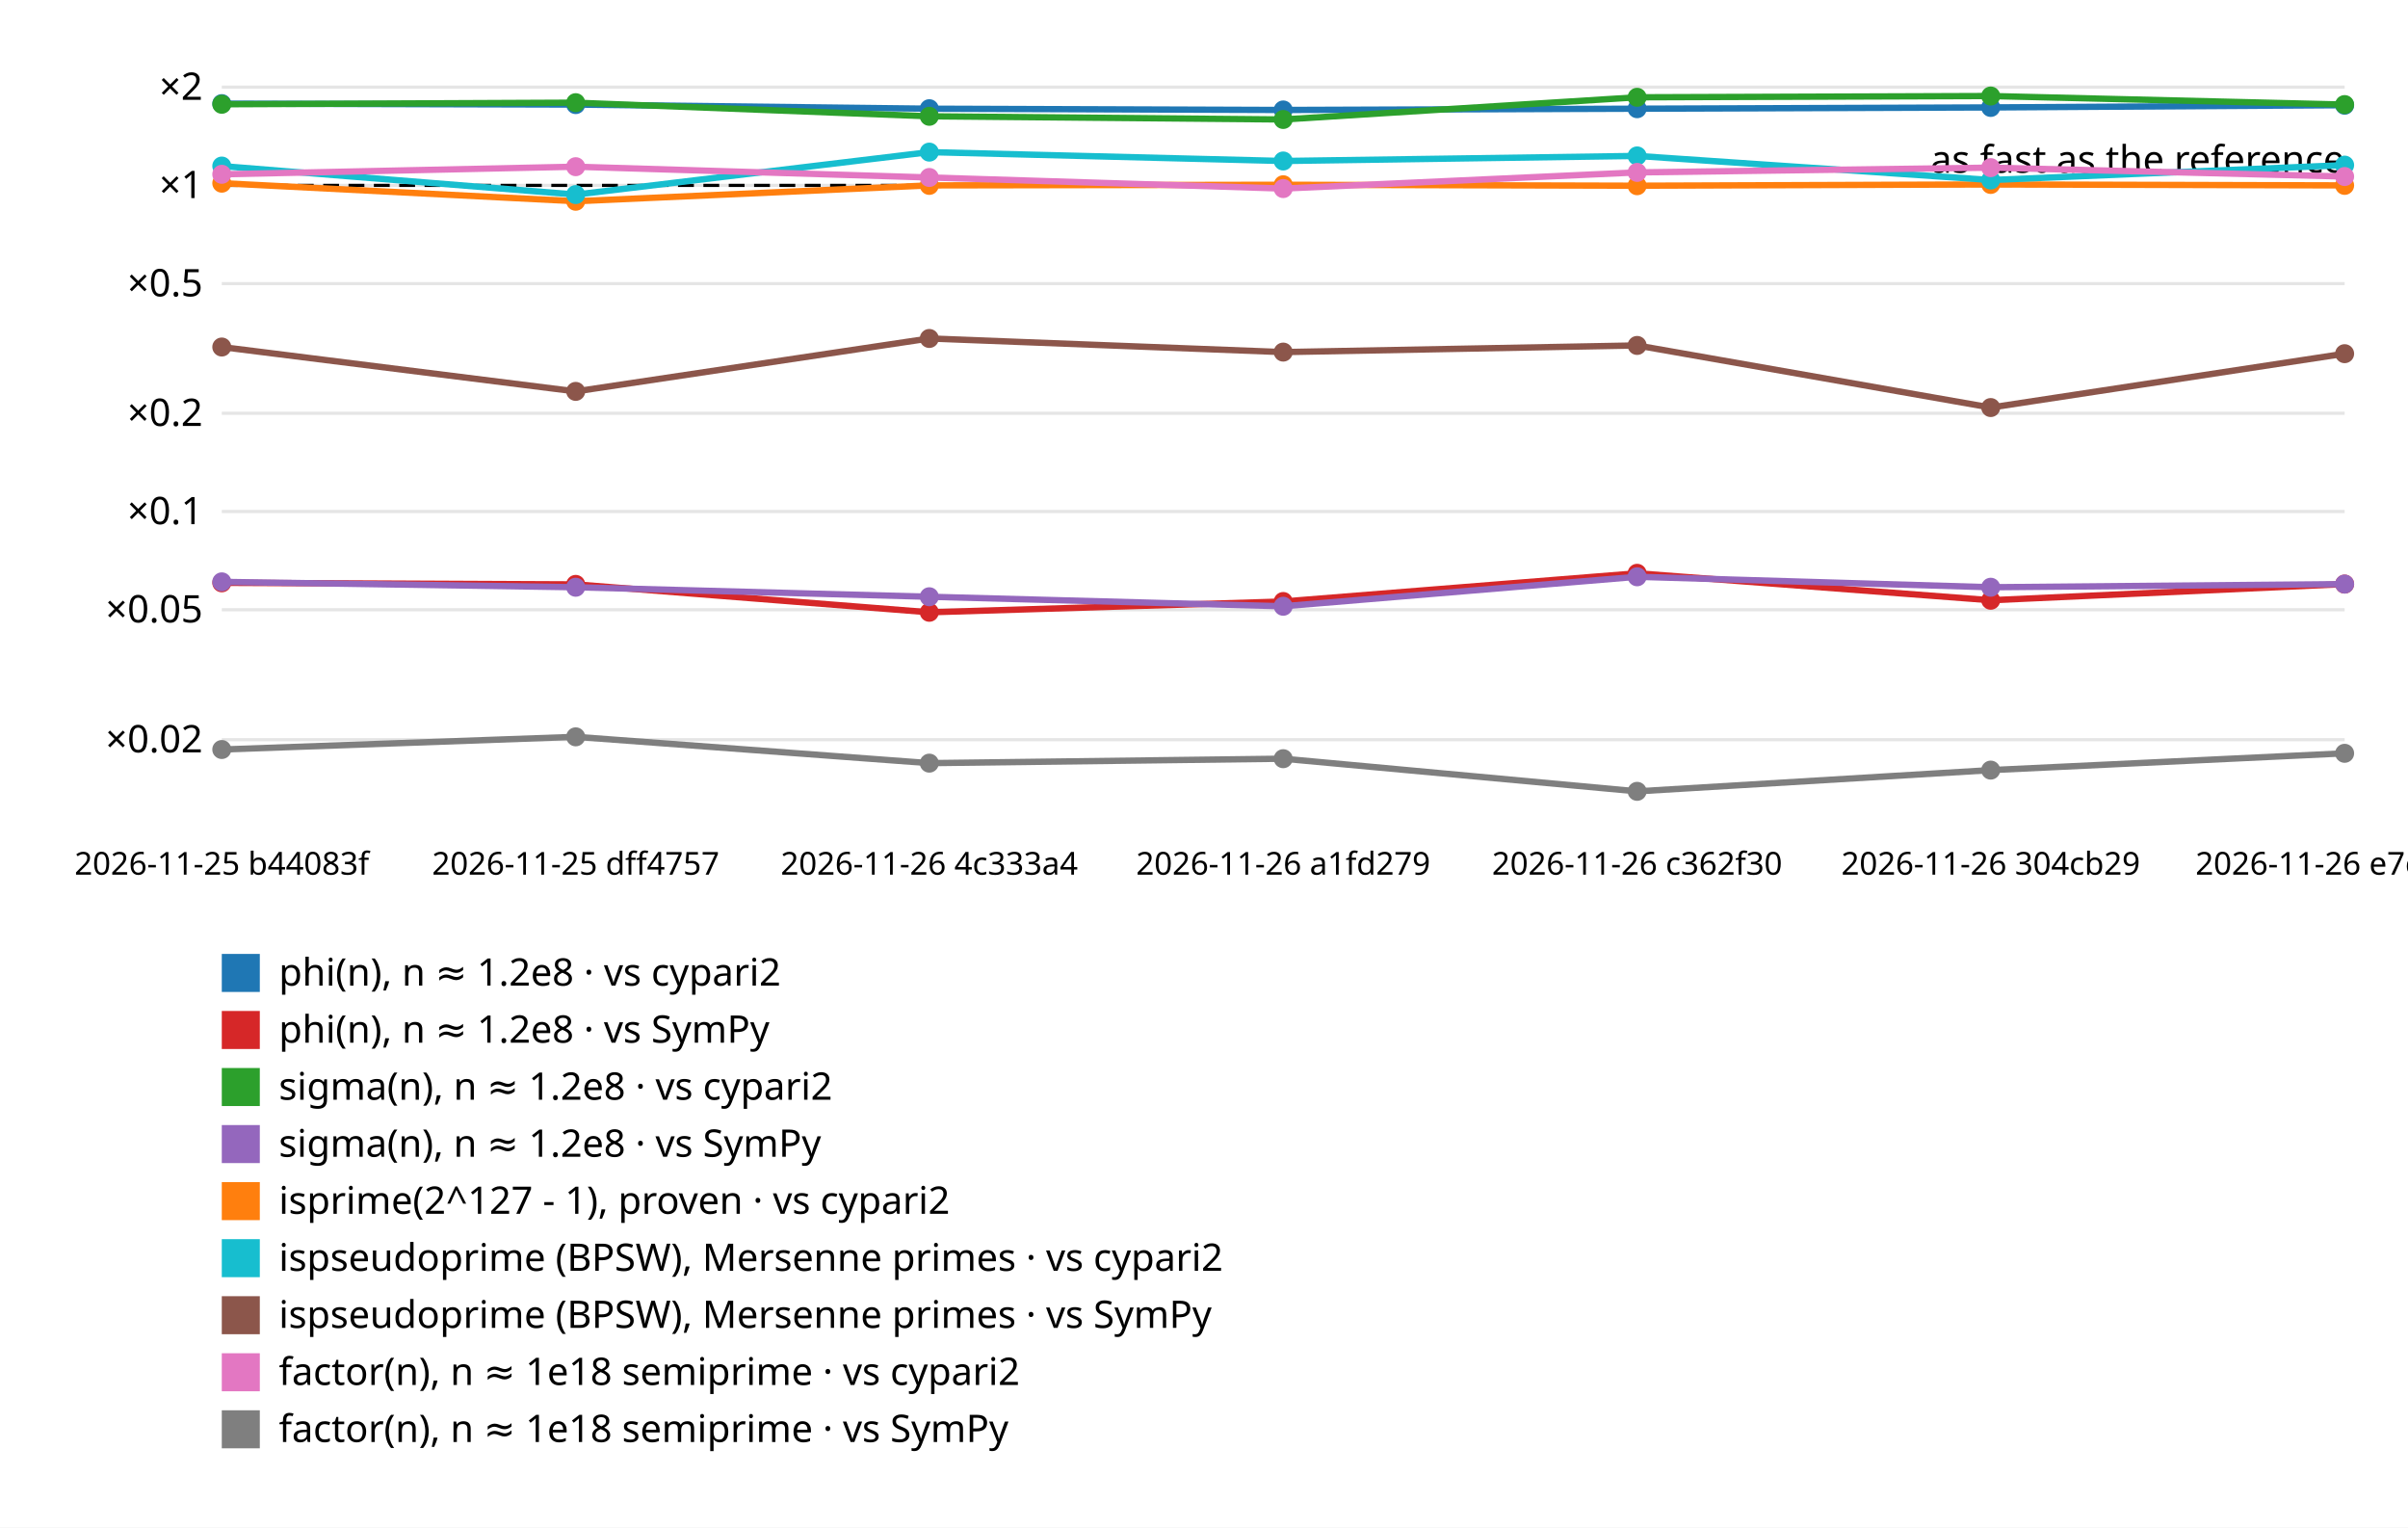
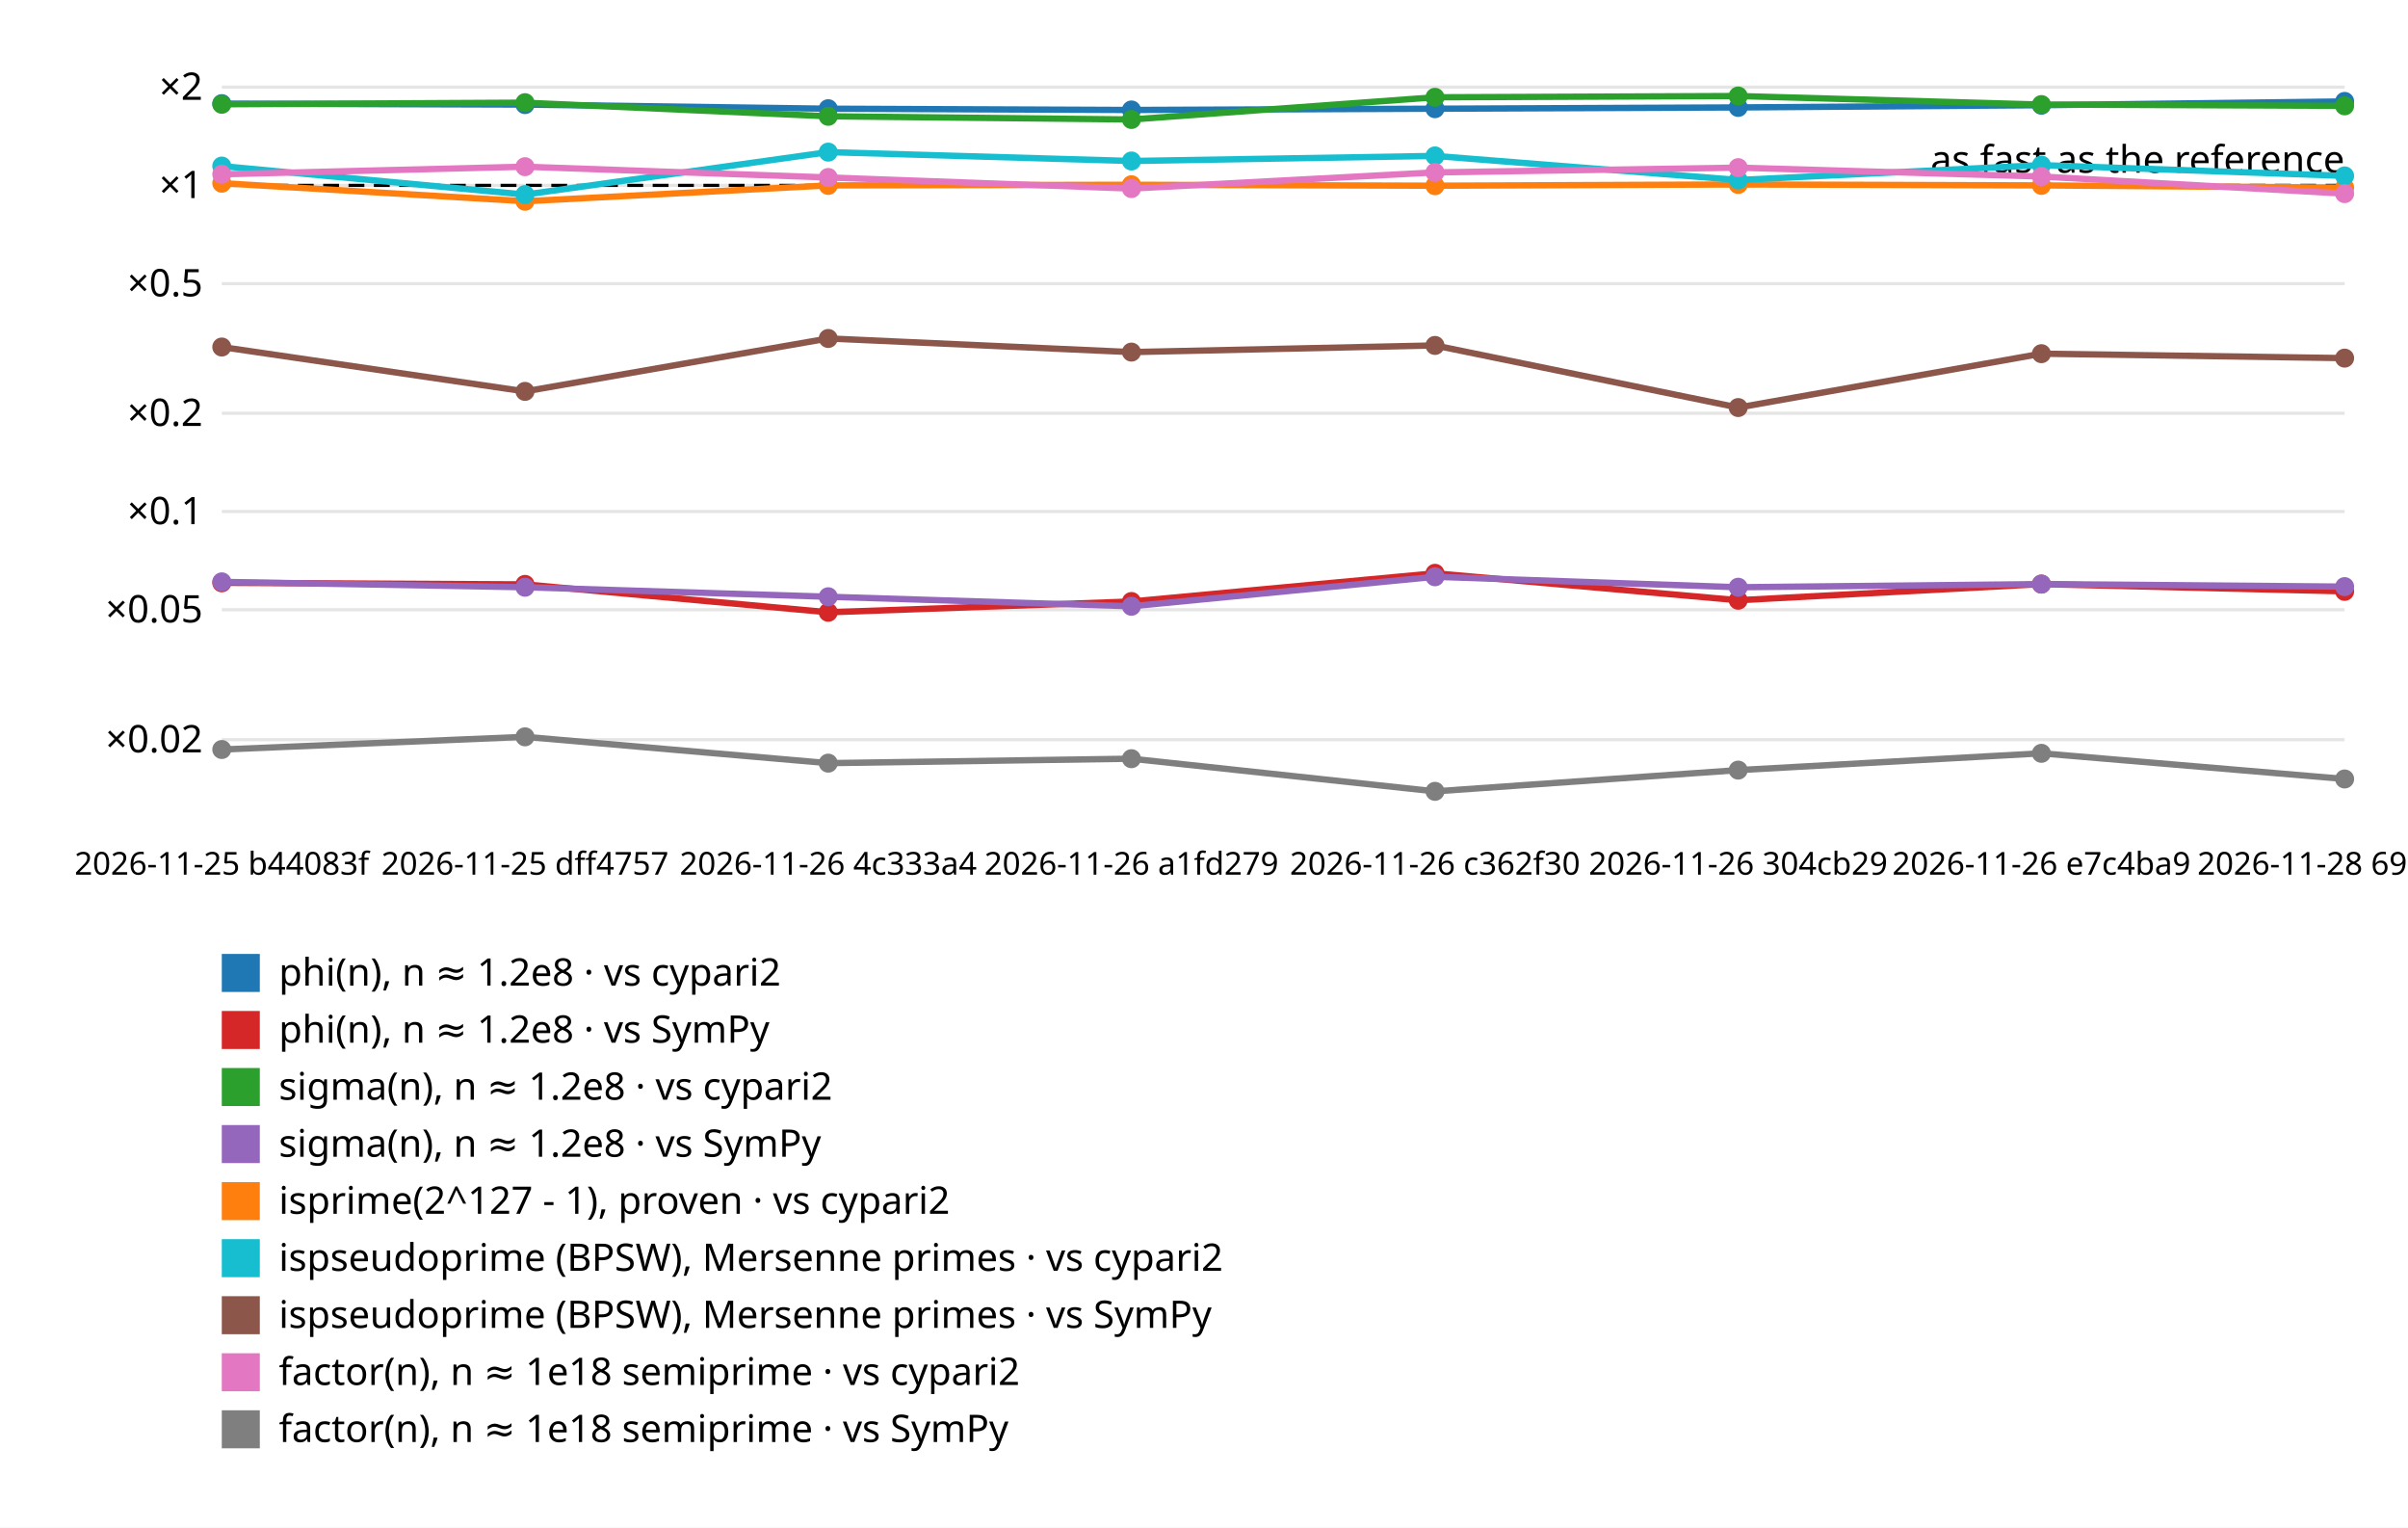
<svg xmlns="http://www.w3.org/2000/svg" width="760" height="482" font-family="sans-serif" font-size="12">
  <rect width="760" height="482" fill="white" />
  <line x1="70" x2="740" y1="233.4" y2="233.4" stroke="#e5e5e5" />
  <text x="64" y="237.4" text-anchor="end">×0.02</text>
  <line x1="70" x2="740" y1="192.4" y2="192.4" stroke="#e5e5e5" />
  <text x="64" y="196.4" text-anchor="end">×0.05</text>
  <line x1="70" x2="740" y1="161.4" y2="161.4" stroke="#e5e5e5" />
  <text x="64" y="165.4" text-anchor="end">×0.1</text>
  <line x1="70" x2="740" y1="130.4" y2="130.4" stroke="#e5e5e5" />
  <text x="64" y="134.4" text-anchor="end">×0.2</text>
  <line x1="70" x2="740" y1="89.5" y2="89.5" stroke="#e5e5e5" />
  <text x="64" y="93.5" text-anchor="end">×0.5</text>
  <line x1="70" x2="740" y1="58.5" y2="58.5" stroke="#e5e5e5" />
  <text x="64" y="62.5" text-anchor="end">×1</text>
  <line x1="70" x2="740" y1="27.5" y2="27.5" stroke="#e5e5e5" />
  <text x="64" y="31.5" text-anchor="end">×2</text>
  <line x1="70" x2="740" y1="58.5" y2="58.5" stroke="black" stroke-dasharray="5 3" />
  <text x="740" y="54.5" text-anchor="end">as fast as the reference</text>
  <text x="70.0" y="276" text-anchor="middle" font-size="10">2026-11-25 b44083f</text>
-   <text x="181.7" y="276" text-anchor="middle" font-size="10">2026-11-25 dff4757</text>
-   <text x="293.3" y="276" text-anchor="middle" font-size="10">2026-11-26 4c333a4</text>
-   <text x="405.0" y="276" text-anchor="middle" font-size="10">2026-11-26 a1fd279</text>
-   <text x="516.7" y="276" text-anchor="middle" font-size="10">2026-11-26 c362f30</text>
-   <text x="628.3" y="276" text-anchor="middle" font-size="10">2026-11-26 304cb29</text>
-   <text x="740.0" y="276" text-anchor="middle" font-size="10">2026-11-26 e7c4ba9</text>
-   <polyline points="70.0,32.7 181.7,33.0 293.3,34.3 405.0,34.7 516.7,34.3 628.3,33.9 740.0,33.2" fill="none" stroke="#1f77b4" stroke-width="2" />
+   <text x="165.7" y="276" text-anchor="middle" font-size="10">2026-11-25 dff4757</text>
+   <text x="261.4" y="276" text-anchor="middle" font-size="10">2026-11-26 4c333a4</text>
+   <text x="357.1" y="276" text-anchor="middle" font-size="10">2026-11-26 a1fd279</text>
+   <text x="452.9" y="276" text-anchor="middle" font-size="10">2026-11-26 c362f30</text>
+   <text x="548.6" y="276" text-anchor="middle" font-size="10">2026-11-26 304cb29</text>
+   <text x="644.3" y="276" text-anchor="middle" font-size="10">2026-11-26 e7c4ba9</text>
+   <text x="740.0" y="276" text-anchor="middle" font-size="10">2026-11-28 699f0d3</text>
+   <polyline points="70.0,32.7 165.7,33.0 261.4,34.3 357.1,34.7 452.9,34.3 548.6,33.9 644.3,33.2 740.0,32.0" fill="none" stroke="#1f77b4" stroke-width="2" />
  <circle cx="70.0" cy="32.7" r="3" fill="#1f77b4" />
-   <circle cx="181.7" cy="33.0" r="3" fill="#1f77b4" />
-   <circle cx="293.3" cy="34.3" r="3" fill="#1f77b4" />
-   <circle cx="405.0" cy="34.7" r="3" fill="#1f77b4" />
-   <circle cx="516.7" cy="34.3" r="3" fill="#1f77b4" />
-   <circle cx="628.3" cy="33.9" r="3" fill="#1f77b4" />
-   <circle cx="740.0" cy="33.2" r="3" fill="#1f77b4" />
+   <circle cx="165.7" cy="33.0" r="3" fill="#1f77b4" />
+   <circle cx="261.4" cy="34.3" r="3" fill="#1f77b4" />
+   <circle cx="357.1" cy="34.7" r="3" fill="#1f77b4" />
+   <circle cx="452.9" cy="34.3" r="3" fill="#1f77b4" />
+   <circle cx="548.6" cy="33.9" r="3" fill="#1f77b4" />
+   <circle cx="644.3" cy="33.2" r="3" fill="#1f77b4" />
+   <circle cx="740.0" cy="32.0" r="3" fill="#1f77b4" />
  <rect x="70" y="301" width="12" height="12" fill="#1f77b4" />
  <text x="88" y="311">phi(n), n ≈ 1.2e8 · vs cypari2</text>
-   <polyline points="70.0,183.9 181.7,184.4 293.3,193.2 405.0,189.8 516.7,180.9 628.3,189.4 740.0,184.3" fill="none" stroke="#d62728" stroke-width="2" />
+   <polyline points="70.0,183.9 165.7,184.4 261.4,193.2 357.1,189.8 452.9,180.9 548.6,189.4 644.3,184.3 740.0,186.6" fill="none" stroke="#d62728" stroke-width="2" />
  <circle cx="70.0" cy="183.9" r="3" fill="#d62728" />
-   <circle cx="181.7" cy="184.4" r="3" fill="#d62728" />
-   <circle cx="293.3" cy="193.2" r="3" fill="#d62728" />
-   <circle cx="405.0" cy="189.8" r="3" fill="#d62728" />
-   <circle cx="516.7" cy="180.9" r="3" fill="#d62728" />
-   <circle cx="628.3" cy="189.4" r="3" fill="#d62728" />
-   <circle cx="740.0" cy="184.3" r="3" fill="#d62728" />
+   <circle cx="165.7" cy="184.4" r="3" fill="#d62728" />
+   <circle cx="261.4" cy="193.2" r="3" fill="#d62728" />
+   <circle cx="357.1" cy="189.8" r="3" fill="#d62728" />
+   <circle cx="452.9" cy="180.9" r="3" fill="#d62728" />
+   <circle cx="548.6" cy="189.4" r="3" fill="#d62728" />
+   <circle cx="644.3" cy="184.3" r="3" fill="#d62728" />
+   <circle cx="740.0" cy="186.6" r="3" fill="#d62728" />
  <rect x="70" y="319" width="12" height="12" fill="#d62728" />
  <text x="88" y="329">phi(n), n ≈ 1.2e8 · vs SymPy</text>
-   <polyline points="70.0,32.9 181.7,32.4 293.3,36.7 405.0,37.7 516.7,30.7 628.3,30.3 740.0,33.0" fill="none" stroke="#2ca02c" stroke-width="2" />
+   <polyline points="70.0,32.9 165.7,32.4 261.4,36.7 357.1,37.7 452.9,30.7 548.6,30.3 644.3,33.0 740.0,33.4" fill="none" stroke="#2ca02c" stroke-width="2" />
  <circle cx="70.0" cy="32.9" r="3" fill="#2ca02c" />
-   <circle cx="181.7" cy="32.4" r="3" fill="#2ca02c" />
-   <circle cx="293.3" cy="36.7" r="3" fill="#2ca02c" />
-   <circle cx="405.0" cy="37.7" r="3" fill="#2ca02c" />
-   <circle cx="516.7" cy="30.7" r="3" fill="#2ca02c" />
-   <circle cx="628.3" cy="30.3" r="3" fill="#2ca02c" />
-   <circle cx="740.0" cy="33.0" r="3" fill="#2ca02c" />
+   <circle cx="165.7" cy="32.4" r="3" fill="#2ca02c" />
+   <circle cx="261.4" cy="36.7" r="3" fill="#2ca02c" />
+   <circle cx="357.1" cy="37.7" r="3" fill="#2ca02c" />
+   <circle cx="452.9" cy="30.7" r="3" fill="#2ca02c" />
+   <circle cx="548.6" cy="30.3" r="3" fill="#2ca02c" />
+   <circle cx="644.3" cy="33.0" r="3" fill="#2ca02c" />
+   <circle cx="740.0" cy="33.4" r="3" fill="#2ca02c" />
  <rect x="70" y="337" width="12" height="12" fill="#2ca02c" />
  <text x="88" y="347">sigma(n), n ≈ 1.2e8 · vs cypari2</text>
-   <polyline points="70.0,183.6 181.7,185.3 293.3,188.3 405.0,191.3 516.7,182.0 628.3,185.3 740.0,184.3" fill="none" stroke="#9467bd" stroke-width="2" />
+   <polyline points="70.0,183.6 165.7,185.3 261.4,188.3 357.1,191.3 452.9,182.0 548.6,185.3 644.3,184.3 740.0,185.1" fill="none" stroke="#9467bd" stroke-width="2" />
  <circle cx="70.0" cy="183.6" r="3" fill="#9467bd" />
-   <circle cx="181.7" cy="185.3" r="3" fill="#9467bd" />
-   <circle cx="293.3" cy="188.3" r="3" fill="#9467bd" />
-   <circle cx="405.0" cy="191.3" r="3" fill="#9467bd" />
-   <circle cx="516.7" cy="182.0" r="3" fill="#9467bd" />
-   <circle cx="628.3" cy="185.3" r="3" fill="#9467bd" />
-   <circle cx="740.0" cy="184.3" r="3" fill="#9467bd" />
+   <circle cx="165.7" cy="185.3" r="3" fill="#9467bd" />
+   <circle cx="261.4" cy="188.3" r="3" fill="#9467bd" />
+   <circle cx="357.1" cy="191.3" r="3" fill="#9467bd" />
+   <circle cx="452.9" cy="182.0" r="3" fill="#9467bd" />
+   <circle cx="548.6" cy="185.3" r="3" fill="#9467bd" />
+   <circle cx="644.3" cy="184.3" r="3" fill="#9467bd" />
+   <circle cx="740.0" cy="185.1" r="3" fill="#9467bd" />
  <rect x="70" y="355" width="12" height="12" fill="#9467bd" />
  <text x="88" y="365">sigma(n), n ≈ 1.2e8 · vs SymPy</text>
-   <polyline points="70.0,57.8 181.7,63.5 293.3,58.5 405.0,58.3 516.7,58.6 628.3,58.2 740.0,58.5" fill="none" stroke="#ff7f0e" stroke-width="2" />
+   <polyline points="70.0,57.8 165.7,63.5 261.4,58.5 357.1,58.3 452.9,58.6 548.6,58.2 644.3,58.5 740.0,59.2" fill="none" stroke="#ff7f0e" stroke-width="2" />
  <circle cx="70.0" cy="57.8" r="3" fill="#ff7f0e" />
-   <circle cx="181.7" cy="63.5" r="3" fill="#ff7f0e" />
-   <circle cx="293.3" cy="58.5" r="3" fill="#ff7f0e" />
-   <circle cx="405.0" cy="58.3" r="3" fill="#ff7f0e" />
-   <circle cx="516.7" cy="58.6" r="3" fill="#ff7f0e" />
-   <circle cx="628.3" cy="58.2" r="3" fill="#ff7f0e" />
-   <circle cx="740.0" cy="58.5" r="3" fill="#ff7f0e" />
+   <circle cx="165.7" cy="63.5" r="3" fill="#ff7f0e" />
+   <circle cx="261.4" cy="58.5" r="3" fill="#ff7f0e" />
+   <circle cx="357.1" cy="58.3" r="3" fill="#ff7f0e" />
+   <circle cx="452.9" cy="58.6" r="3" fill="#ff7f0e" />
+   <circle cx="548.6" cy="58.2" r="3" fill="#ff7f0e" />
+   <circle cx="644.3" cy="58.5" r="3" fill="#ff7f0e" />
+   <circle cx="740.0" cy="59.2" r="3" fill="#ff7f0e" />
  <rect x="70" y="373" width="12" height="12" fill="#ff7f0e" />
  <text x="88" y="383">isprime(2^127 - 1), proven · vs cypari2</text>
-   <polyline points="70.0,52.4 181.7,61.4 293.3,48.0 405.0,50.8 516.7,49.2 628.3,56.8 740.0,52.1" fill="none" stroke="#17becf" stroke-width="2" />
+   <polyline points="70.0,52.4 165.7,61.4 261.4,48.0 357.1,50.8 452.9,49.2 548.6,56.8 644.3,52.1 740.0,55.5" fill="none" stroke="#17becf" stroke-width="2" />
  <circle cx="70.0" cy="52.4" r="3" fill="#17becf" />
-   <circle cx="181.7" cy="61.4" r="3" fill="#17becf" />
-   <circle cx="293.3" cy="48.0" r="3" fill="#17becf" />
-   <circle cx="405.0" cy="50.8" r="3" fill="#17becf" />
-   <circle cx="516.7" cy="49.2" r="3" fill="#17becf" />
-   <circle cx="628.3" cy="56.8" r="3" fill="#17becf" />
-   <circle cx="740.0" cy="52.1" r="3" fill="#17becf" />
+   <circle cx="165.7" cy="61.4" r="3" fill="#17becf" />
+   <circle cx="261.4" cy="48.0" r="3" fill="#17becf" />
+   <circle cx="357.1" cy="50.8" r="3" fill="#17becf" />
+   <circle cx="452.9" cy="49.2" r="3" fill="#17becf" />
+   <circle cx="548.6" cy="56.8" r="3" fill="#17becf" />
+   <circle cx="644.3" cy="52.1" r="3" fill="#17becf" />
+   <circle cx="740.0" cy="55.5" r="3" fill="#17becf" />
  <rect x="70" y="391" width="12" height="12" fill="#17becf" />
  <text x="88" y="401">ispseudoprime (BPSW), Mersenne primes · vs cypari2</text>
-   <polyline points="70.0,109.5 181.7,123.5 293.3,106.8 405.0,111.1 516.7,109.0 628.3,128.6 740.0,111.6" fill="none" stroke="#8c564b" stroke-width="2" />
+   <polyline points="70.0,109.5 165.7,123.5 261.4,106.8 357.1,111.1 452.9,109.0 548.6,128.6 644.3,111.6 740.0,113.0" fill="none" stroke="#8c564b" stroke-width="2" />
  <circle cx="70.0" cy="109.5" r="3" fill="#8c564b" />
-   <circle cx="181.7" cy="123.5" r="3" fill="#8c564b" />
-   <circle cx="293.3" cy="106.8" r="3" fill="#8c564b" />
-   <circle cx="405.0" cy="111.1" r="3" fill="#8c564b" />
-   <circle cx="516.7" cy="109.0" r="3" fill="#8c564b" />
-   <circle cx="628.3" cy="128.6" r="3" fill="#8c564b" />
-   <circle cx="740.0" cy="111.6" r="3" fill="#8c564b" />
+   <circle cx="165.7" cy="123.5" r="3" fill="#8c564b" />
+   <circle cx="261.4" cy="106.8" r="3" fill="#8c564b" />
+   <circle cx="357.1" cy="111.1" r="3" fill="#8c564b" />
+   <circle cx="452.9" cy="109.0" r="3" fill="#8c564b" />
+   <circle cx="548.6" cy="128.6" r="3" fill="#8c564b" />
+   <circle cx="644.3" cy="111.6" r="3" fill="#8c564b" />
+   <circle cx="740.0" cy="113.0" r="3" fill="#8c564b" />
  <rect x="70" y="409" width="12" height="12" fill="#8c564b" />
  <text x="88" y="419">ispseudoprime (BPSW), Mersenne primes · vs SymPy</text>
-   <polyline points="70.0,55.0 181.7,52.6 293.3,56.0 405.0,59.5 516.7,54.4 628.3,52.9 740.0,55.7" fill="none" stroke="#e377c2" stroke-width="2" />
+   <polyline points="70.0,55.0 165.7,52.6 261.4,56.0 357.1,59.5 452.9,54.4 548.6,52.9 644.3,55.7 740.0,61.1" fill="none" stroke="#e377c2" stroke-width="2" />
  <circle cx="70.0" cy="55.0" r="3" fill="#e377c2" />
-   <circle cx="181.7" cy="52.6" r="3" fill="#e377c2" />
-   <circle cx="293.3" cy="56.0" r="3" fill="#e377c2" />
-   <circle cx="405.0" cy="59.5" r="3" fill="#e377c2" />
-   <circle cx="516.7" cy="54.4" r="3" fill="#e377c2" />
-   <circle cx="628.3" cy="52.9" r="3" fill="#e377c2" />
-   <circle cx="740.0" cy="55.7" r="3" fill="#e377c2" />
+   <circle cx="165.7" cy="52.6" r="3" fill="#e377c2" />
+   <circle cx="261.4" cy="56.0" r="3" fill="#e377c2" />
+   <circle cx="357.1" cy="59.5" r="3" fill="#e377c2" />
+   <circle cx="452.9" cy="54.4" r="3" fill="#e377c2" />
+   <circle cx="548.6" cy="52.9" r="3" fill="#e377c2" />
+   <circle cx="644.3" cy="55.7" r="3" fill="#e377c2" />
+   <circle cx="740.0" cy="61.1" r="3" fill="#e377c2" />
  <rect x="70" y="427" width="12" height="12" fill="#e377c2" />
  <text x="88" y="437">factor(n), n ≈ 1e18 semiprime · vs cypari2</text>
-   <polyline points="70.0,236.5 181.7,232.5 293.3,240.8 405.0,239.4 516.7,249.7 628.3,243.0 740.0,237.7" fill="none" stroke="#7f7f7f" stroke-width="2" />
+   <polyline points="70.0,236.5 165.7,232.5 261.4,240.8 357.1,239.4 452.9,249.7 548.6,243.0 644.3,237.7 740.0,245.8" fill="none" stroke="#7f7f7f" stroke-width="2" />
  <circle cx="70.0" cy="236.5" r="3" fill="#7f7f7f" />
-   <circle cx="181.7" cy="232.5" r="3" fill="#7f7f7f" />
-   <circle cx="293.3" cy="240.8" r="3" fill="#7f7f7f" />
-   <circle cx="405.0" cy="239.4" r="3" fill="#7f7f7f" />
-   <circle cx="516.7" cy="249.7" r="3" fill="#7f7f7f" />
-   <circle cx="628.3" cy="243.0" r="3" fill="#7f7f7f" />
-   <circle cx="740.0" cy="237.7" r="3" fill="#7f7f7f" />
+   <circle cx="165.7" cy="232.5" r="3" fill="#7f7f7f" />
+   <circle cx="261.4" cy="240.8" r="3" fill="#7f7f7f" />
+   <circle cx="357.1" cy="239.4" r="3" fill="#7f7f7f" />
+   <circle cx="452.9" cy="249.7" r="3" fill="#7f7f7f" />
+   <circle cx="548.6" cy="243.0" r="3" fill="#7f7f7f" />
+   <circle cx="644.3" cy="237.7" r="3" fill="#7f7f7f" />
+   <circle cx="740.0" cy="245.8" r="3" fill="#7f7f7f" />
  <rect x="70" y="445" width="12" height="12" fill="#7f7f7f" />
  <text x="88" y="455">factor(n), n ≈ 1e18 semiprime · vs SymPy</text>
</svg>
